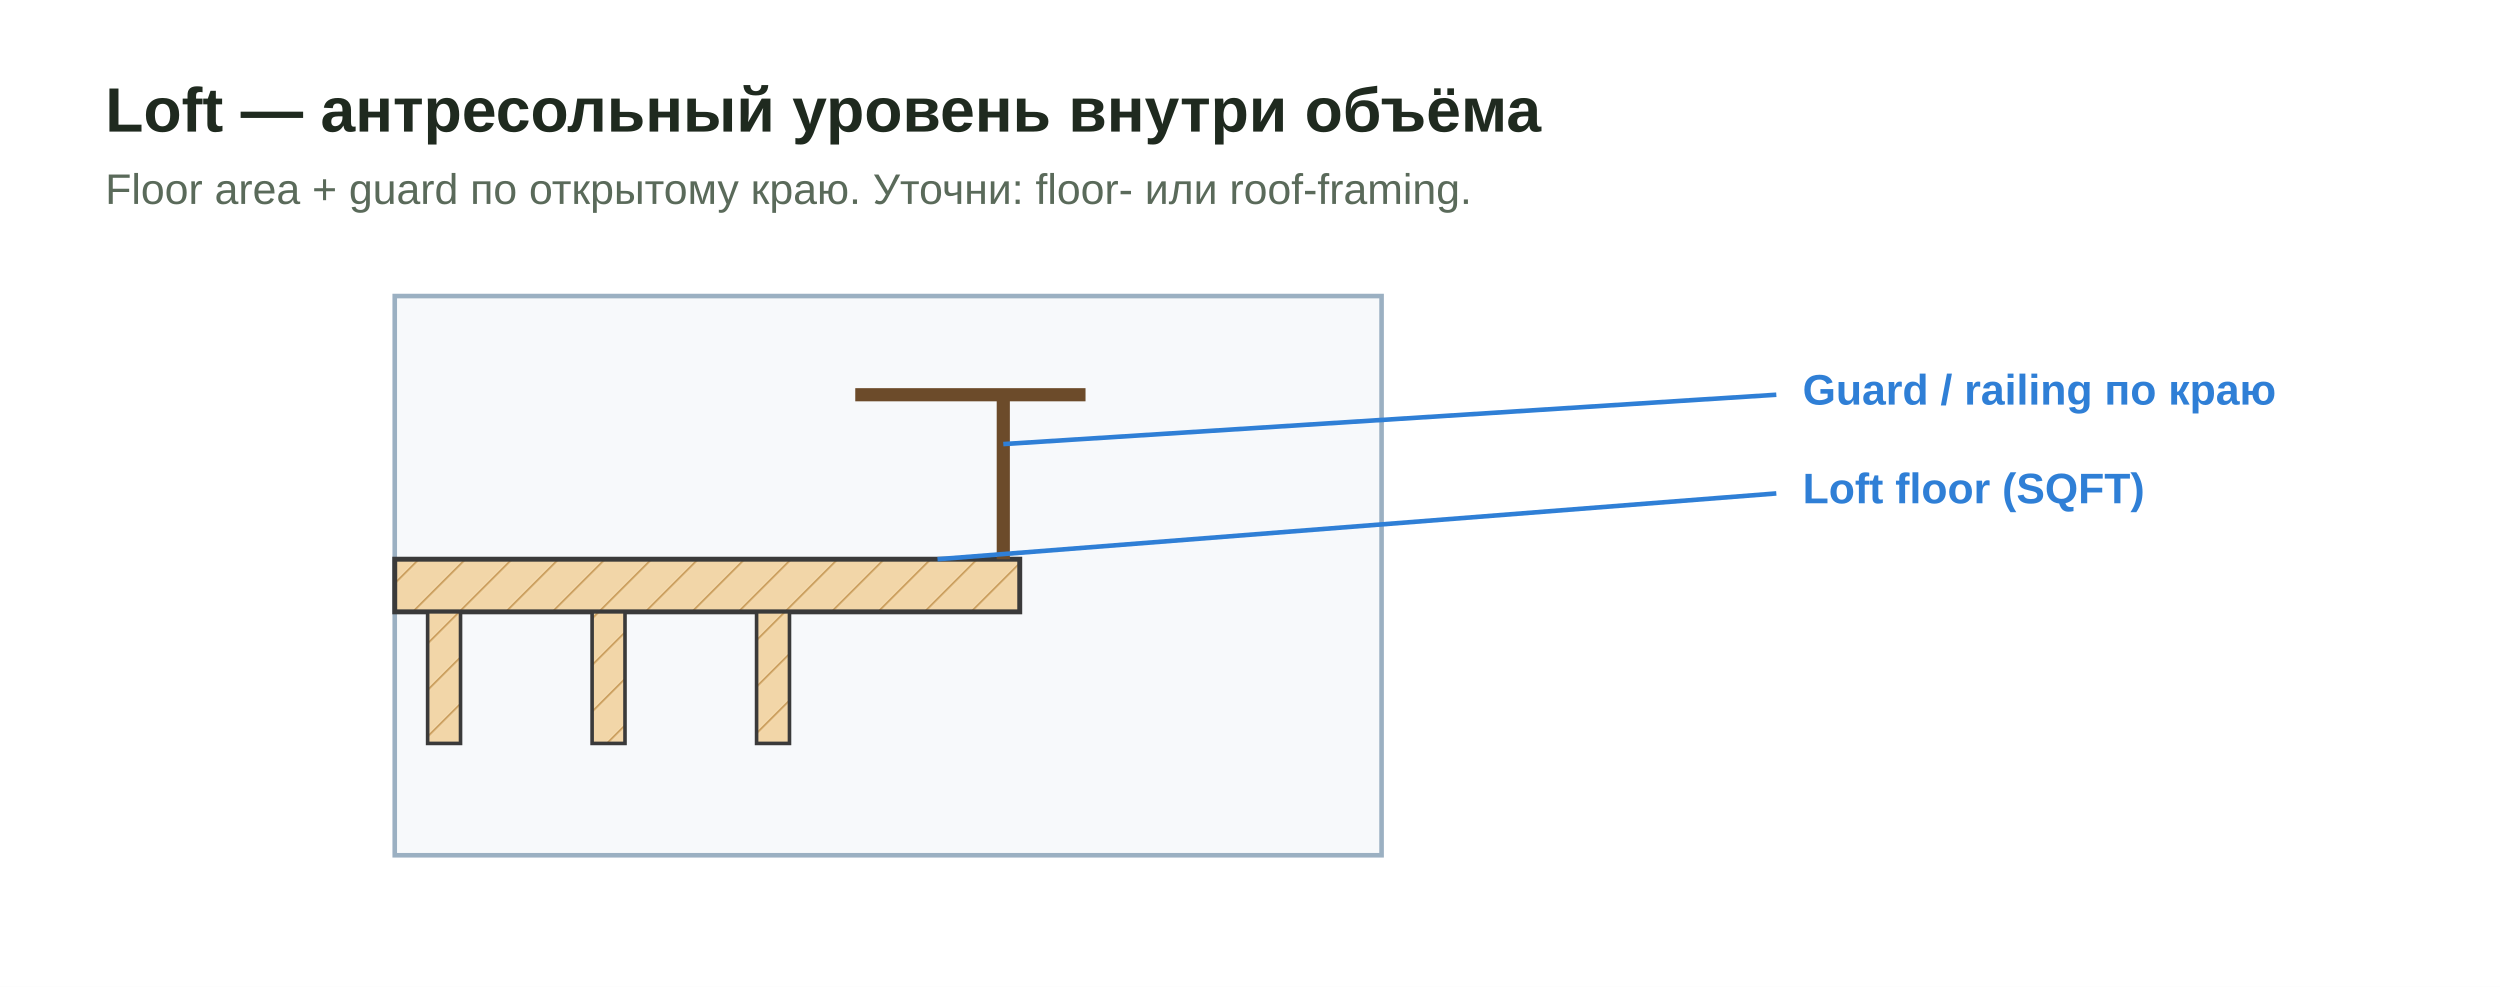
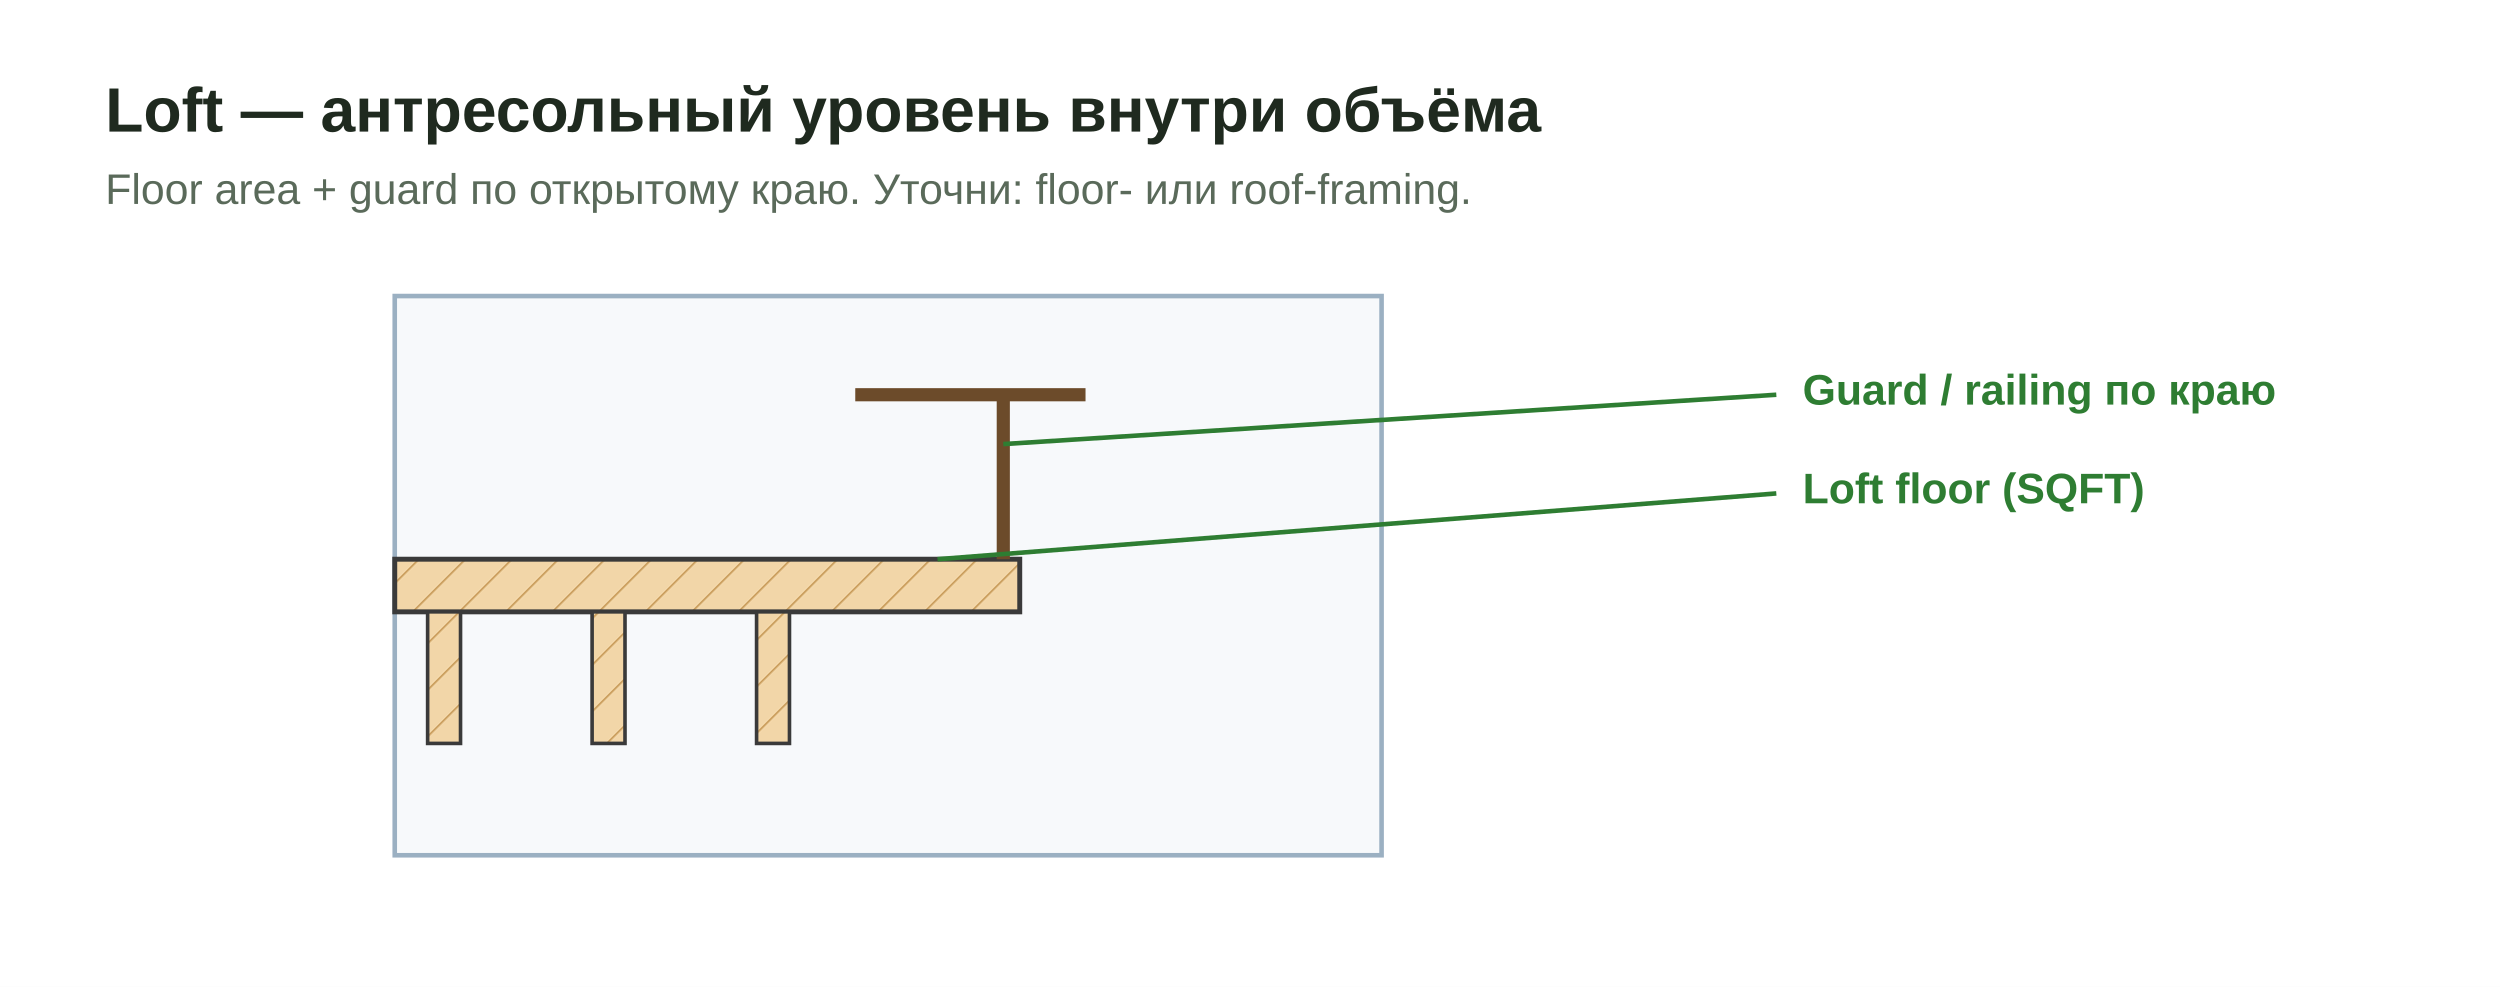
<svg xmlns="http://www.w3.org/2000/svg" viewBox="0 0 760 300" role="img" aria-labelledby="t">
  <defs>
    <pattern id="w" width="10" height="10" patternUnits="userSpaceOnUse" patternTransform="rotate(45)">
      <rect width="10" height="10" fill="#f2d6a8" />
      <line x1="0" y1="0" x2="0" y2="10" stroke="#c89b5a" stroke-width="1" />
    </pattern>
-     <style>.t{font:700 19px "Segoe UI",Arial,sans-serif;fill:#1f2a1f}.s{font:400 13px "Segoe UI",Arial,sans-serif;fill:#5a6a5a}.l{font:600 13px "Segoe UI",Arial,sans-serif;fill:#2f7fd6}</style>
+     <style>.t{font:700 19px "Segoe UI",Arial,sans-serif;fill:#1f2a1f}.s{font:400 13px "Segoe UI",Arial,sans-serif;fill:#5a6a5a}.l{font:600 13px "Segoe UI",Arial,sans-serif;fill:#2e7d32}</style>
  </defs>
  <rect width="760" height="300" fill="#fff" />
  <text class="t" x="32" y="40">Loft — антресольный уровень внутри объёма</text>
  <text class="s" x="32" y="62">Floor area + guard по открытому краю. Уточни: floor- или roof-framing.</text>
  <polygon points="120,90 420,90 420,260 120,260" fill="#f7f9fb" stroke="#9bb0c2" stroke-width="1.4" />
  <rect x="120" y="170" width="190" height="16" fill="url(#w)" stroke="#3a3a3a" stroke-width="1.5" />
  <g fill="url(#w)" stroke="#3a3a3a" stroke-width="1.1">
    <rect x="130" y="186" width="10" height="40" />
    <rect x="180" y="186" width="10" height="40" />
    <rect x="230" y="186" width="10" height="40" />
  </g>
  <line x1="305" y1="170" x2="305" y2="120" stroke="#6c4b2a" stroke-width="4" />
  <line x1="260" y1="120" x2="330" y2="120" stroke="#6c4b2a" stroke-width="4" />
-   <line x1="285" y1="170" x2="540" y2="150" stroke="#2f7fd6" stroke-width="1.4" />
+   <line x1="285" y1="170" x2="540" y2="150" stroke="#2e7d32" stroke-width="1.4" />
  <text class="l" x="548" y="153">Loft floor (SQFT)</text>
-   <line x1="305" y1="135" x2="540" y2="120" stroke="#2f7fd6" stroke-width="1.4" />
+   <line x1="305" y1="135" x2="540" y2="120" stroke="#2e7d32" stroke-width="1.4" />
  <text class="l" x="548" y="123">Guard / railing по краю</text>
</svg>
